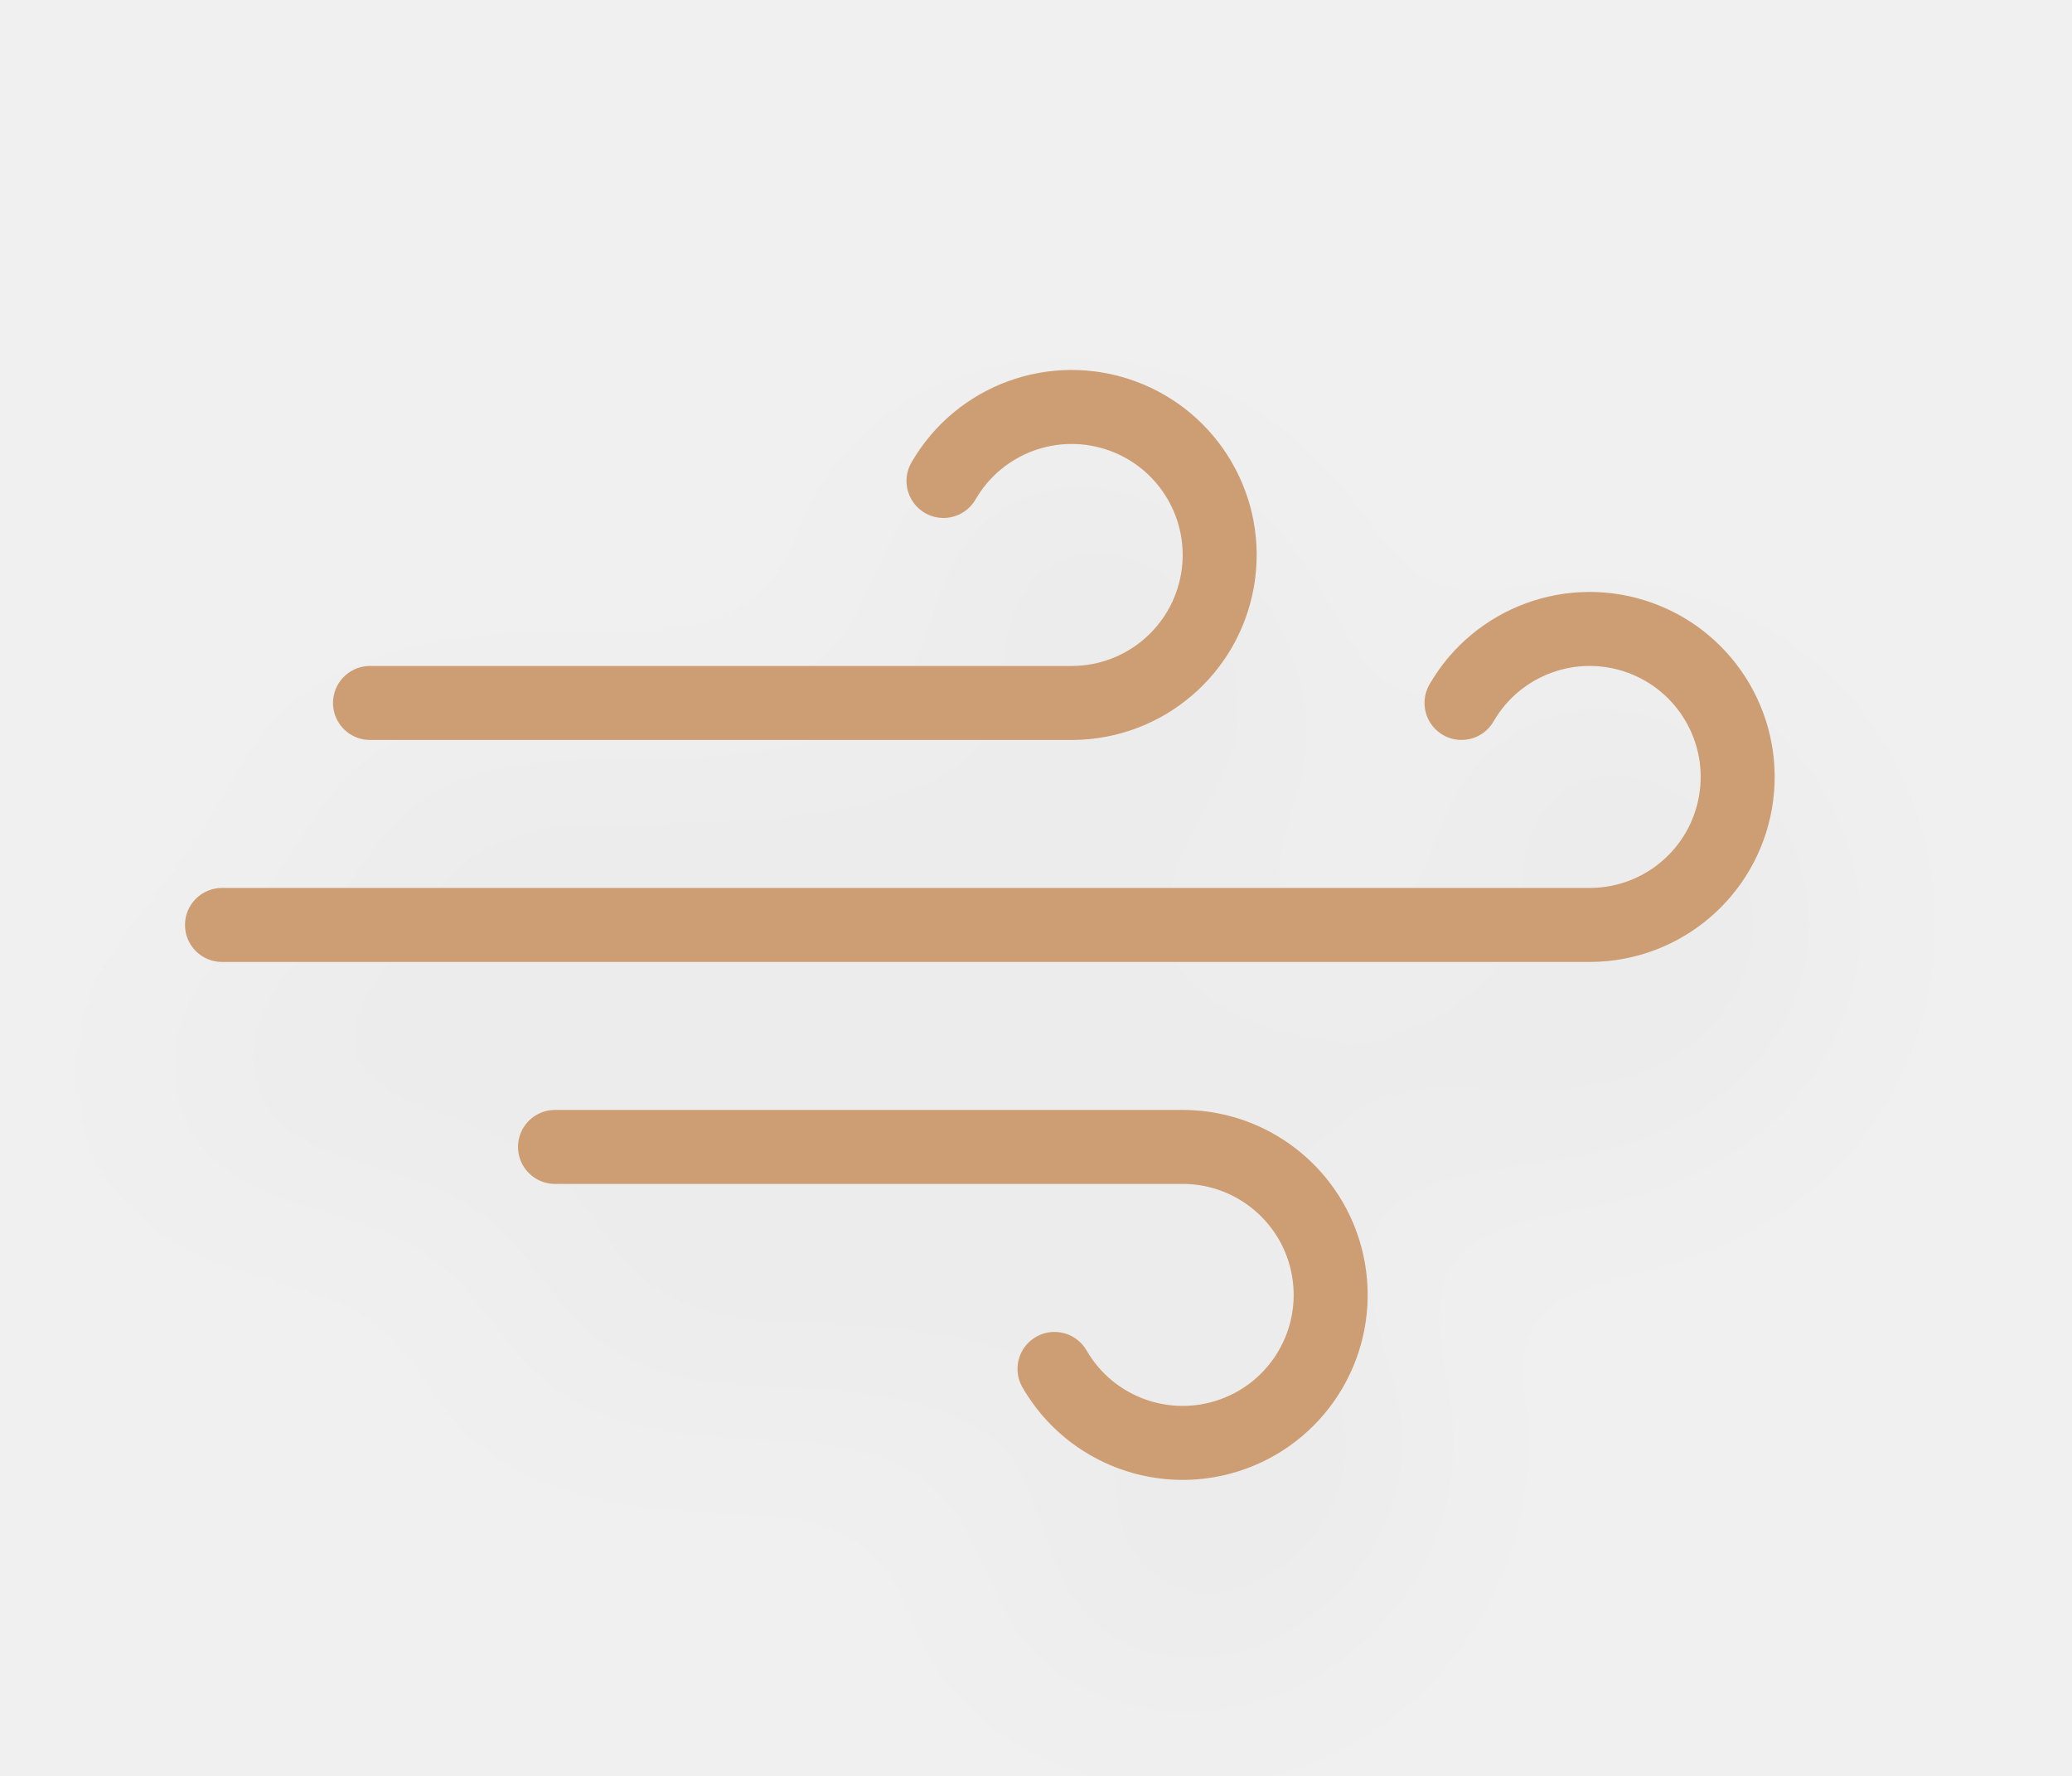
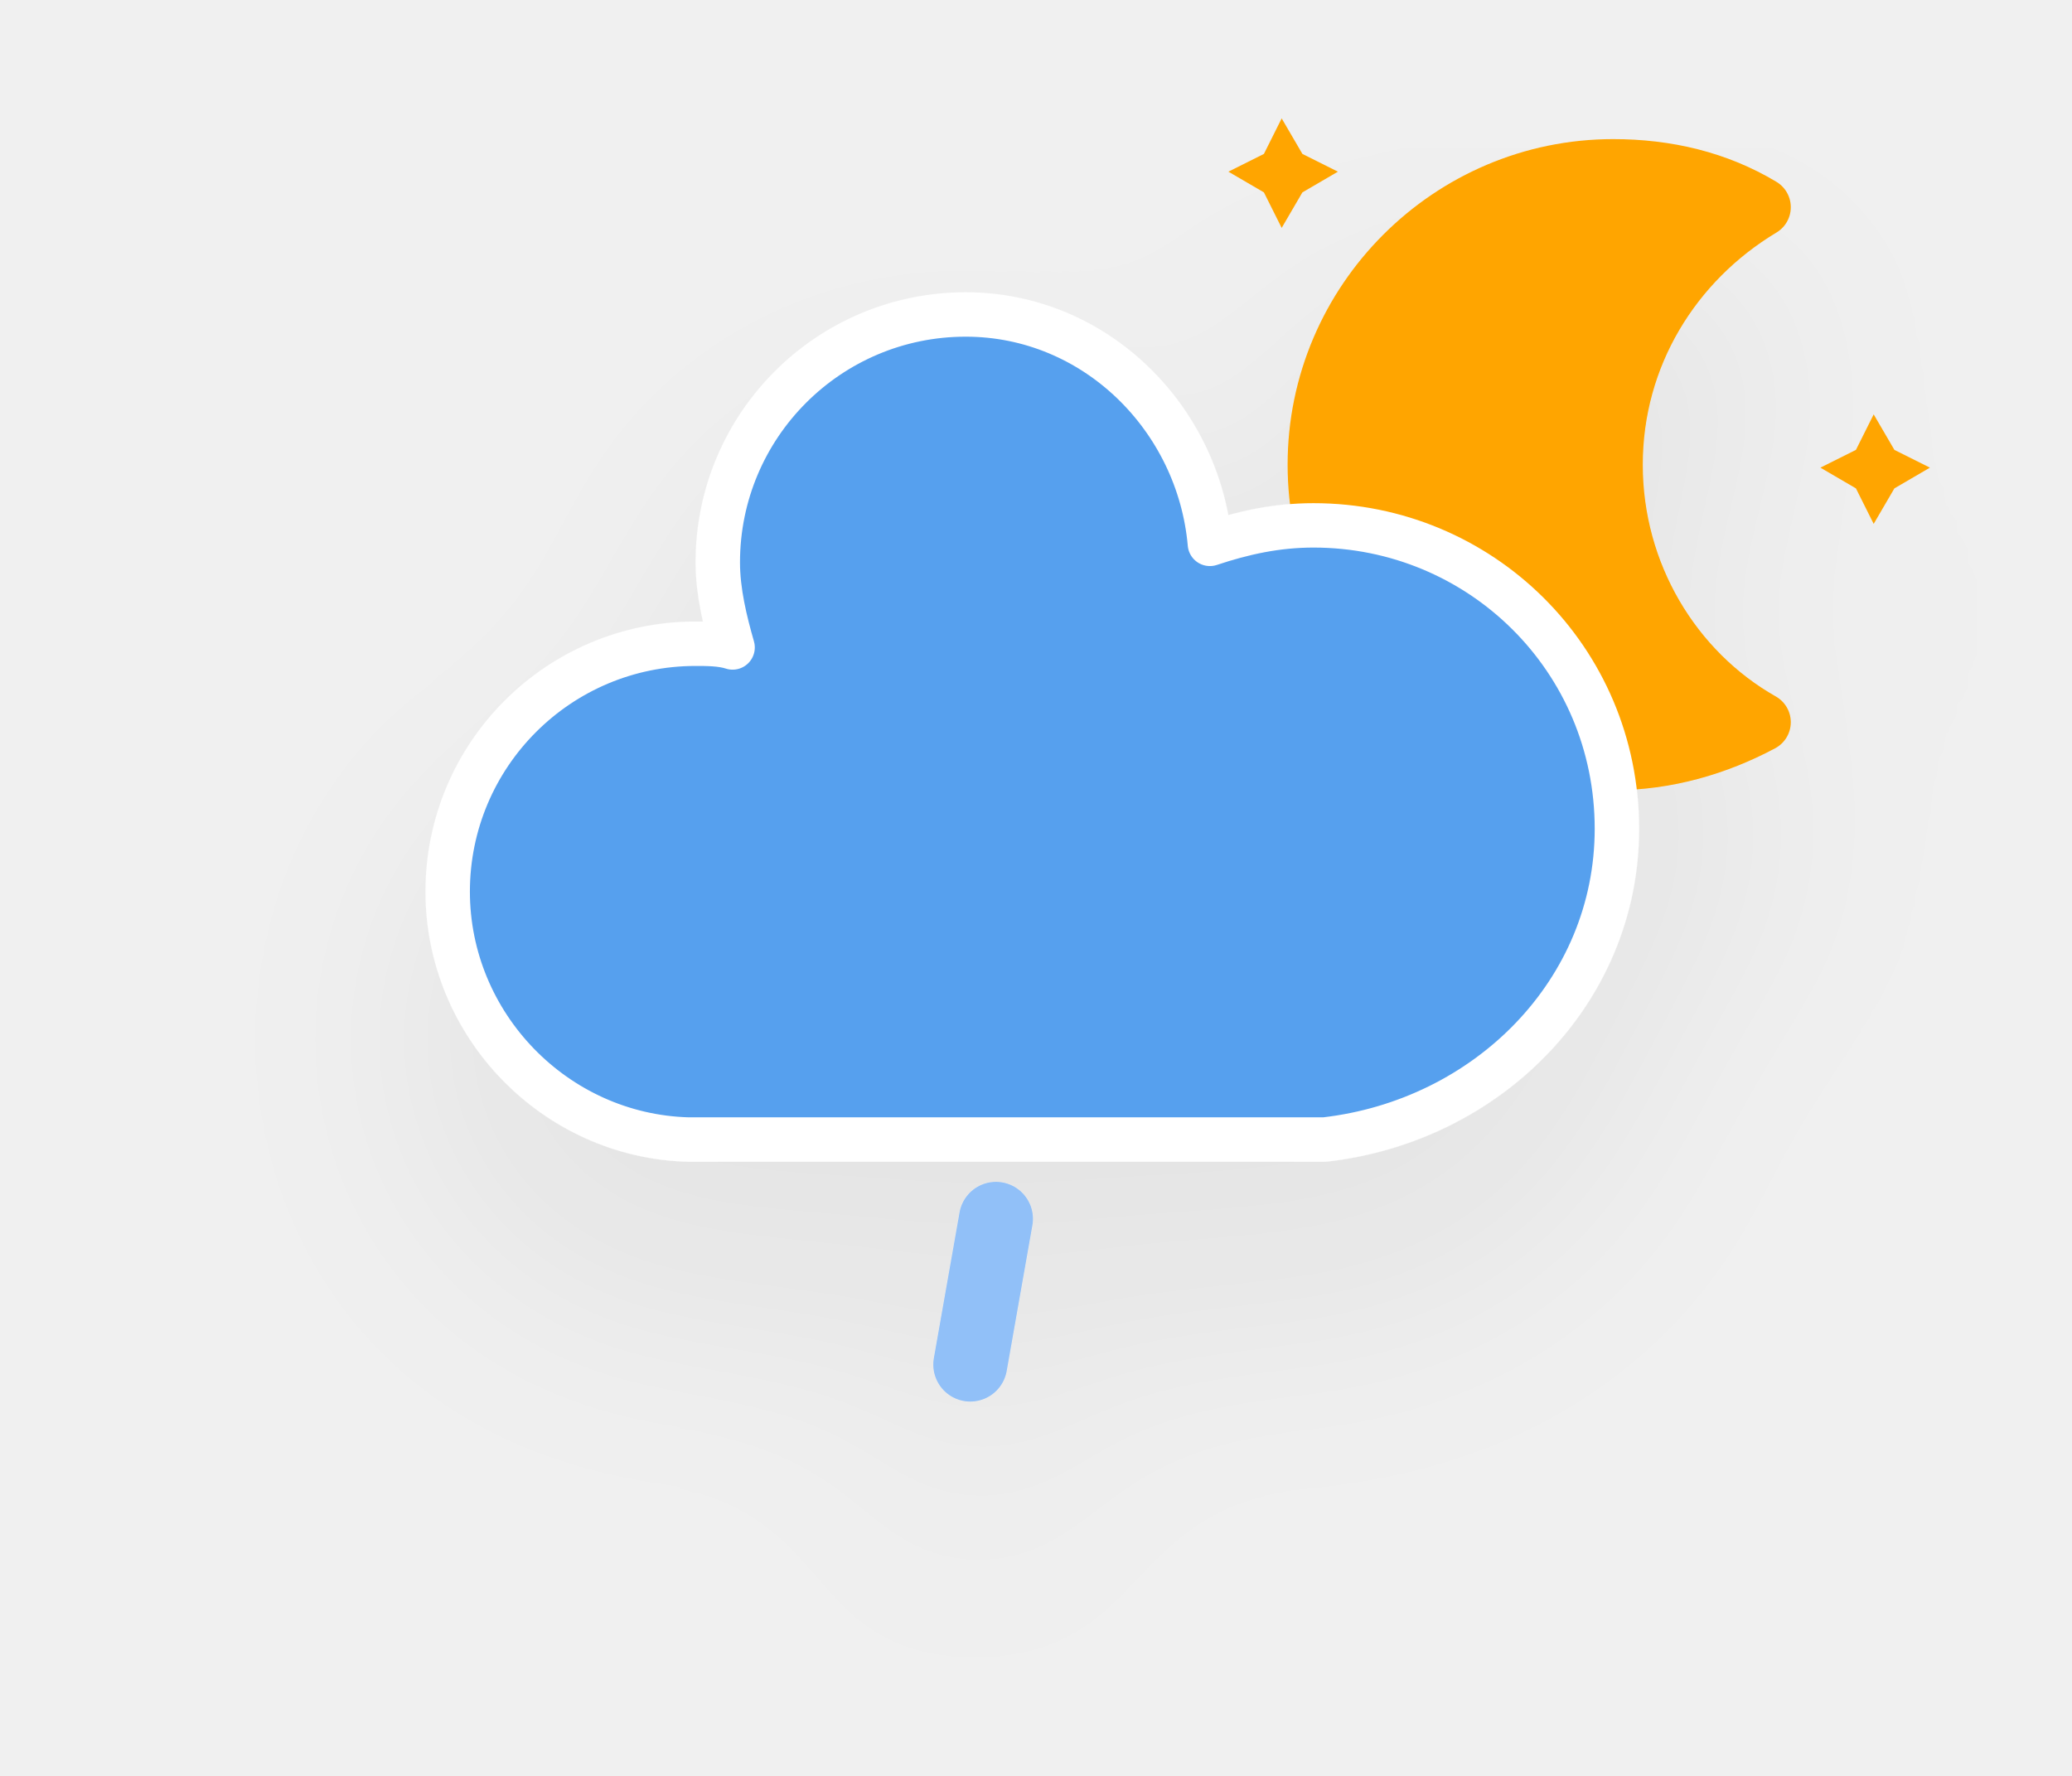
<svg xmlns="http://www.w3.org/2000/svg" width="56" height="48" version="1.1">
  <defs>
-     <filter id="blur" x="-.247" y="-.271" width="1.494" height="1.694">
+     <filter id="blur" x="-.207" y="-.211" width="1.403" height="1.5">
      <feGaussianBlur in="SourceAlpha" stdDeviation="3" />
      <feOffset dx="0" dy="4" result="offsetblur" />
      <feComponentTransfer>
        <feFuncA slope="0.05" type="linear" />
      </feComponentTransfer>
      <feMerge>
        <feMergeNode />
        <feMergeNode in="SourceGraphic" />
      </feMerge>
    </filter>
+     <style type="text/css">
+       
+       /*
+ ** MOON
+ */
+       @keyframes am-weather-moon {
+         0% {
+           -webkit-transform: rotate(0deg);
+           -moz-transform: rotate(0deg);
+           -ms-transform: rotate(0deg);
+           transform: rotate(0deg);
+         }
+ 
+         50% {
+           -webkit-transform: rotate(15deg);
+           -moz-transform: rotate(15deg);
+           -ms-transform: rotate(15deg);
+           transform: rotate(15deg);
+         }
+ 
+         100% {
+           -webkit-transform: rotate(0deg);
+           -moz-transform: rotate(0deg);
+           -ms-transform: rotate(0deg);
+           transform: rotate(0deg);
+         }
+       }
+ 
+       .am-weather-moon {
+         -webkit-animation-name: am-weather-moon;
+         -moz-animation-name: am-weather-moon;
+         -ms-animation-name: am-weather-moon;
+         animation-name: am-weather-moon;
+         -webkit-animation-duration: 6s;
+         -moz-animation-duration: 6s;
+         -ms-animation-duration: 6s;
+         animation-duration: 6s;
+         -webkit-animation-timing-function: linear;
+         -moz-animation-timing-function: linear;
+         -ms-animation-timing-function: linear;
+         animation-timing-function: linear;
+         -webkit-animation-iteration-count: infinite;
+         -moz-animation-iteration-count: infinite;
+         -ms-animation-iteration-count: infinite;
+         animation-iteration-count: infinite;
+         -webkit-transform-origin: 12.5px 15.15px 0;
+         /* TODO FF CENTER ISSUE */
+         -moz-transform-origin: 12.5px 15.15px 0;
+         /* TODO FF CENTER ISSUE */
+         -ms-transform-origin: 12.5px 15.15px 0;
+         /* TODO FF CENTER ISSUE */
+         transform-origin: 12.5px 15.15px 0;
+         /* TODO FF CENTER ISSUE */
+       }
+ 
+       @keyframes am-weather-moon-star-1 {
+         0% {
+           opacity: 0;
+         }
+ 
+         100% {
+           opacity: 1;
+         }
+       }
+ 
+       .am-weather-moon-star-1 {
+         -webkit-animation-name: am-weather-moon-star-1;
+         -moz-animation-name: am-weather-moon-star-1;
+         -ms-animation-name: am-weather-moon-star-1;
+         animation-name: am-weather-moon-star-1;
+         -webkit-animation-delay: 3s;
+         -moz-animation-delay: 3s;
+         -ms-animation-delay: 3s;
+         animation-delay: 3s;
+         -webkit-animation-duration: 5s;
+         -moz-animation-duration: 5s;
+         -ms-animation-duration: 5s;
+         animation-duration: 5s;
+         -webkit-animation-timing-function: linear;
+         -moz-animation-timing-function: linear;
+         -ms-animation-timing-function: linear;
+         animation-timing-function: linear;
+         -webkit-animation-iteration-count: 1;
+         -moz-animation-iteration-count: 1;
+         -ms-animation-iteration-count: 1;
+         animation-iteration-count: 1;
+       }
+ 
+       @keyframes am-weather-moon-star-2 {
+         0% {
+           opacity: 0;
+         }
+ 
+         100% {
+           opacity: 1;
+         }
+       }
+ 
+       .am-weather-moon-star-2 {
+         -webkit-animation-name: am-weather-moon-star-2;
+         -moz-animation-name: am-weather-moon-star-2;
+         -ms-animation-name: am-weather-moon-star-2;
+         animation-name: am-weather-moon-star-2;
+         -webkit-animation-delay: 5s;
+         -moz-animation-delay: 5s;
+         -ms-animation-delay: 5s;
+         animation-delay: 5s;
+         -webkit-animation-duration: 4s;
+         -moz-animation-duration: 4s;
+         -ms-animation-duration: 4s;
+         animation-duration: 4s;
+         -webkit-animation-timing-function: linear;
+         -moz-animation-timing-function: linear;
+         -ms-animation-timing-function: linear;
+         animation-timing-function: linear;
+         -webkit-animation-iteration-count: 1;
+         -moz-animation-iteration-count: 1;
+         -ms-animation-iteration-count: 1;
+         animation-iteration-count: 1;
+       }
+ 
+       /*
+ ** CLOUDS
+ */
+       @keyframes am-weather-cloud-2 {
+         0% {
+           -webkit-transform: translate(0px, 0px);
+           -moz-transform: translate(0px, 0px);
+           -ms-transform: translate(0px, 0px);
+           transform: translate(0px, 0px);
+         }
+ 
+         50% {
+           -webkit-transform: translate(2px, 0px);
+           -moz-transform: translate(2px, 0px);
+           -ms-transform: translate(2px, 0px);
+           transform: translate(2px, 0px);
+         }
+ 
+         100% {
+           -webkit-transform: translate(0px, 0px);
+           -moz-transform: translate(0px, 0px);
+           -ms-transform: translate(0px, 0px);
+           transform: translate(0px, 0px);
+         }
+       }
+ 
+       .am-weather-cloud-2 {
+         -webkit-animation-name: am-weather-cloud-2;
+         -moz-animation-name: am-weather-cloud-2;
+         animation-name: am-weather-cloud-2;
+         -webkit-animation-duration: 3s;
+         -moz-animation-duration: 3s;
+         animation-duration: 3s;
+         -webkit-animation-timing-function: linear;
+         -moz-animation-timing-function: linear;
+         animation-timing-function: linear;
+         -webkit-animation-iteration-count: infinite;
+         -moz-animation-iteration-count: infinite;
+         animation-iteration-count: infinite;
+       }
+ 
+       /*
+ ** RAIN
+ */
+       @keyframes am-weather-rain {
+         0% {
+           stroke-dashoffset: 0;
+         }
+ 
+         100% {
+           stroke-dashoffset: -100;
+         }
+       }
+ 
+       .am-weather-rain-1 {
+         -webkit-animation-name: am-weather-rain;
+         -moz-animation-name: am-weather-rain;
+         -ms-animation-name: am-weather-rain;
+         animation-name: am-weather-rain;
+         -webkit-animation-duration: 8s;
+         -moz-animation-duration: 8s;
+         -ms-animation-duration: 8s;
+         animation-duration: 8s;
+         -webkit-animation-timing-function: linear;
+         -moz-animation-timing-function: linear;
+         -ms-animation-timing-function: linear;
+         animation-timing-function: linear;
+         -webkit-animation-iteration-count: infinite;
+         -moz-animation-iteration-count: infinite;
+         -ms-animation-iteration-count: infinite;
+         animation-iteration-count: infinite;
+       }
+       
+     </style>
  </defs>
-   <g transform="translate(16 -2)" filter="url(#blur)">
-     <g class="am-weather-wind" transform="translate(-16,10)" fill="none" stroke="#cd9e73" stroke-linecap="round" stroke-width="2">
-       <path stroke-dasharray="150 10" d="M25.5 5A4 4 0 1 1 29 11H10">
-         <animate attributeName="stroke-dashoffset" dur="3s" repeatCount="indefinite" values="0; 160" begin="0s" />
-       </path>
-       <path stroke-dasharray="144 16" d="M39.5 11A4 4 0 1 1 43 17H6">
-         <animate attributeName="stroke-dashoffset" dur="3s" repeatCount="indefinite" values="0; 160" begin="0.5s" />
-       </path>
-       <path stroke-dasharray="150 10" d="M28.5 29A4 4 0 1 0 32 23H15">
-         <animate attributeName="stroke-dashoffset" dur="3s" repeatCount="indefinite" values="0; 160" begin="0.25s" />
-       </path>
+   <g transform="translate(16,-2)" filter="url(#blur)">
+     <g transform="matrix(.8 0 0 .8 16 4)">
+       <g class="am-weather-moon-star-1" style="-moz-animation-delay:3s;-moz-animation-duration:5s;-moz-animation-iteration-count:1;-moz-animation-name:am-weather-moon-star-1;-moz-animation-timing-function:linear;-ms-animation-delay:3s;-ms-animation-duration:5s;-ms-animation-iteration-count:1;-ms-animation-name:am-weather-moon-star-1;-ms-animation-timing-function:linear;-webkit-animation-delay:3s;-webkit-animation-duration:5s;-webkit-animation-iteration-count:1;-webkit-animation-name:am-weather-moon-star-1;-webkit-animation-timing-function:linear">
+         <polygon points="4 4 3.3 5.2 2.7 4 1.5 3.3 2.7 2.7 3.3 1.5 4 2.7 5.2 3.3" fill="#ffa500" stroke-miterlimit="10" />
+       </g>
+       <g class="am-weather-moon-star-2" style="-moz-animation-delay:5s;-moz-animation-duration:4s;-moz-animation-iteration-count:1;-moz-animation-name:am-weather-moon-star-2;-moz-animation-timing-function:linear;-ms-animation-delay:5s;-ms-animation-duration:4s;-ms-animation-iteration-count:1;-ms-animation-name:am-weather-moon-star-2;-ms-animation-timing-function:linear;-webkit-animation-delay:5s;-webkit-animation-duration:4s;-webkit-animation-iteration-count:1;-webkit-animation-name:am-weather-moon-star-2;-webkit-animation-timing-function:linear">
+         <polygon transform="translate(20,10)" points="4 4 3.3 5.2 2.7 4 1.5 3.3 2.7 2.7 3.3 1.5 4 2.7 5.2 3.3" fill="#ffa500" stroke-miterlimit="10" />
+       </g>
+       <g class="am-weather-moon" style="-moz-animation-duration:6s;-moz-animation-iteration-count:infinite;-moz-animation-name:am-weather-moon;-moz-animation-timing-function:linear;-moz-transform-origin:12.5px 15.15px 0;-ms-animation-duration:6s;-ms-animation-iteration-count:infinite;-ms-animation-name:am-weather-moon;-ms-animation-timing-function:linear;-ms-transform-origin:12.5px 15.15px 0;-webkit-animation-duration:6s;-webkit-animation-iteration-count:infinite;-webkit-animation-name:am-weather-moon;-webkit-animation-timing-function:linear;-webkit-transform-origin:12.5px 15.15px 0">
+         <path d="m14.5 13.2c0-3.7 2-6.9 5-8.7-1.5-0.9-3.2-1.3-5-1.3-5.5 0-10 4.5-10 10s4.5 10 10 10c1.8 0 3.5-0.5 5-1.3-3-1.7-5-5-5-8.7z" fill="#ffa500" stroke="#ffa500" stroke-linejoin="round" stroke-width="2" />
+       </g>
+     </g>
+     <g class="am-weather-cloud-3" style="-moz-animation-duration:3s;-moz-animation-iteration-count:infinite;-moz-animation-name:am-weather-cloud-2;-moz-animation-timing-function:linear;-webkit-animation-duration:3s;-webkit-animation-iteration-count:infinite;-webkit-animation-name:am-weather-cloud-2;-webkit-animation-timing-function:linear">
+       <path transform="translate(-20,-11)" d="m47.7 35.4c0-4.6-3.7-8.2-8.2-8.2-1 0-1.9 0.2-2.8 0.5-0.3-3.4-3.1-6.2-6.6-6.2-3.7 0-6.7 3-6.7 6.7 0 0.8 0.2 1.6 0.4 2.3-0.3-0.1-0.7-0.1-1-0.1-3.7 0-6.7 3-6.7 6.7 0 3.6 2.9 6.6 6.5 6.7h17.2c4.4-0.5 7.9-4 7.9-8.4z" fill="#57a0ee" stroke="#fff" stroke-linejoin="round" stroke-width="1.2" />
+     </g>
+     <g class="am-weaher-rain-1" transform="translate(-20,-10) rotate(10,-238.68,233.96)">
+       <line class="am-weather-rain-1" transform="translate(-6,1)" y2="8" fill="none" stroke="#91c0f8" stroke-dasharray="4, 7" stroke-linecap="round" stroke-width="2" style="-moz-animation-duration:8s;-moz-animation-iteration-count:infinite;-moz-animation-name:am-weather-rain;-moz-animation-timing-function:linear;-ms-animation-duration:8s;-ms-animation-iteration-count:infinite;-ms-animation-name:am-weather-rain;-ms-animation-timing-function:linear;-webkit-animation-duration:8s;-webkit-animation-iteration-count:infinite;-webkit-animation-name:am-weather-rain;-webkit-animation-timing-function:linear" />
    </g>
  </g>
</svg>
